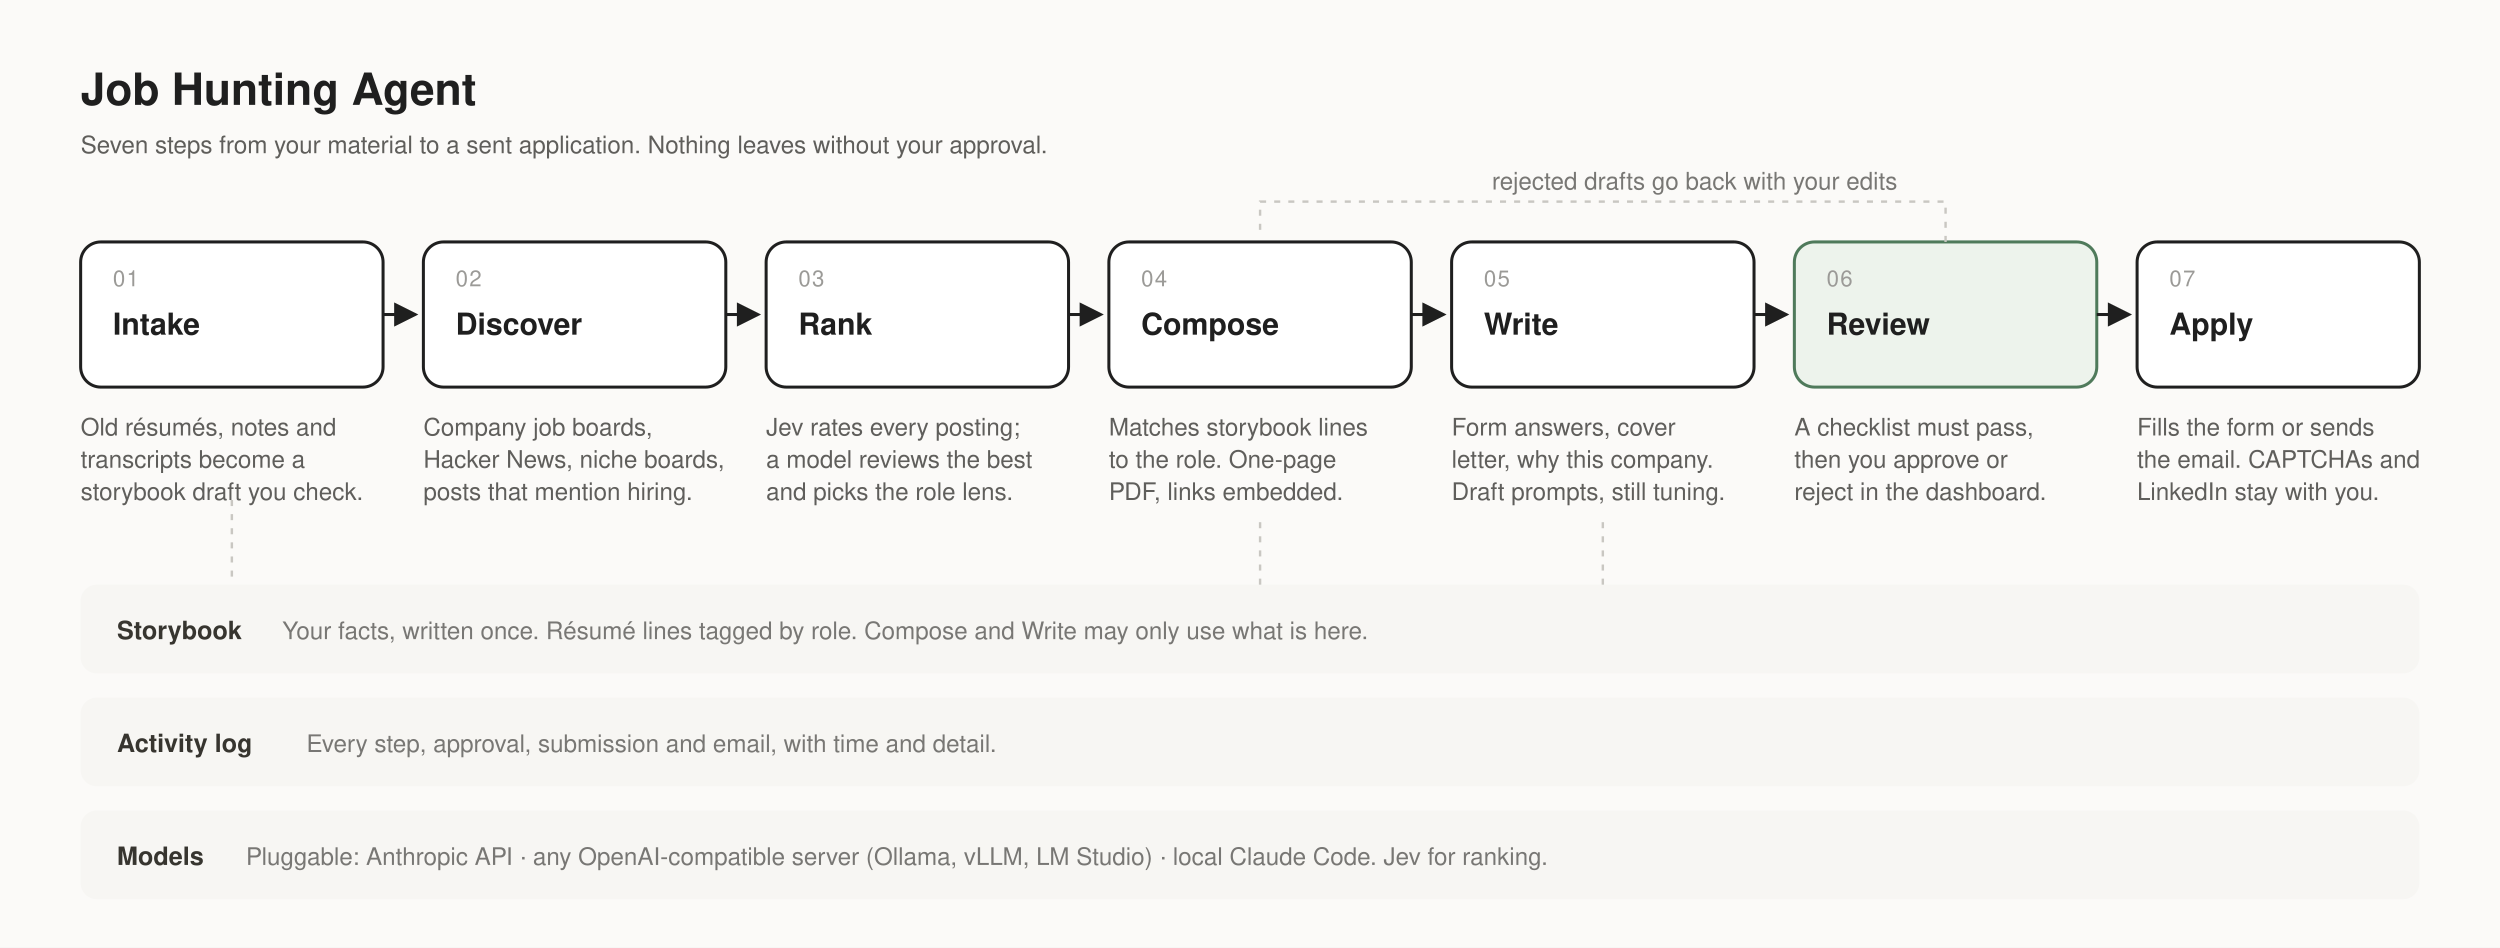
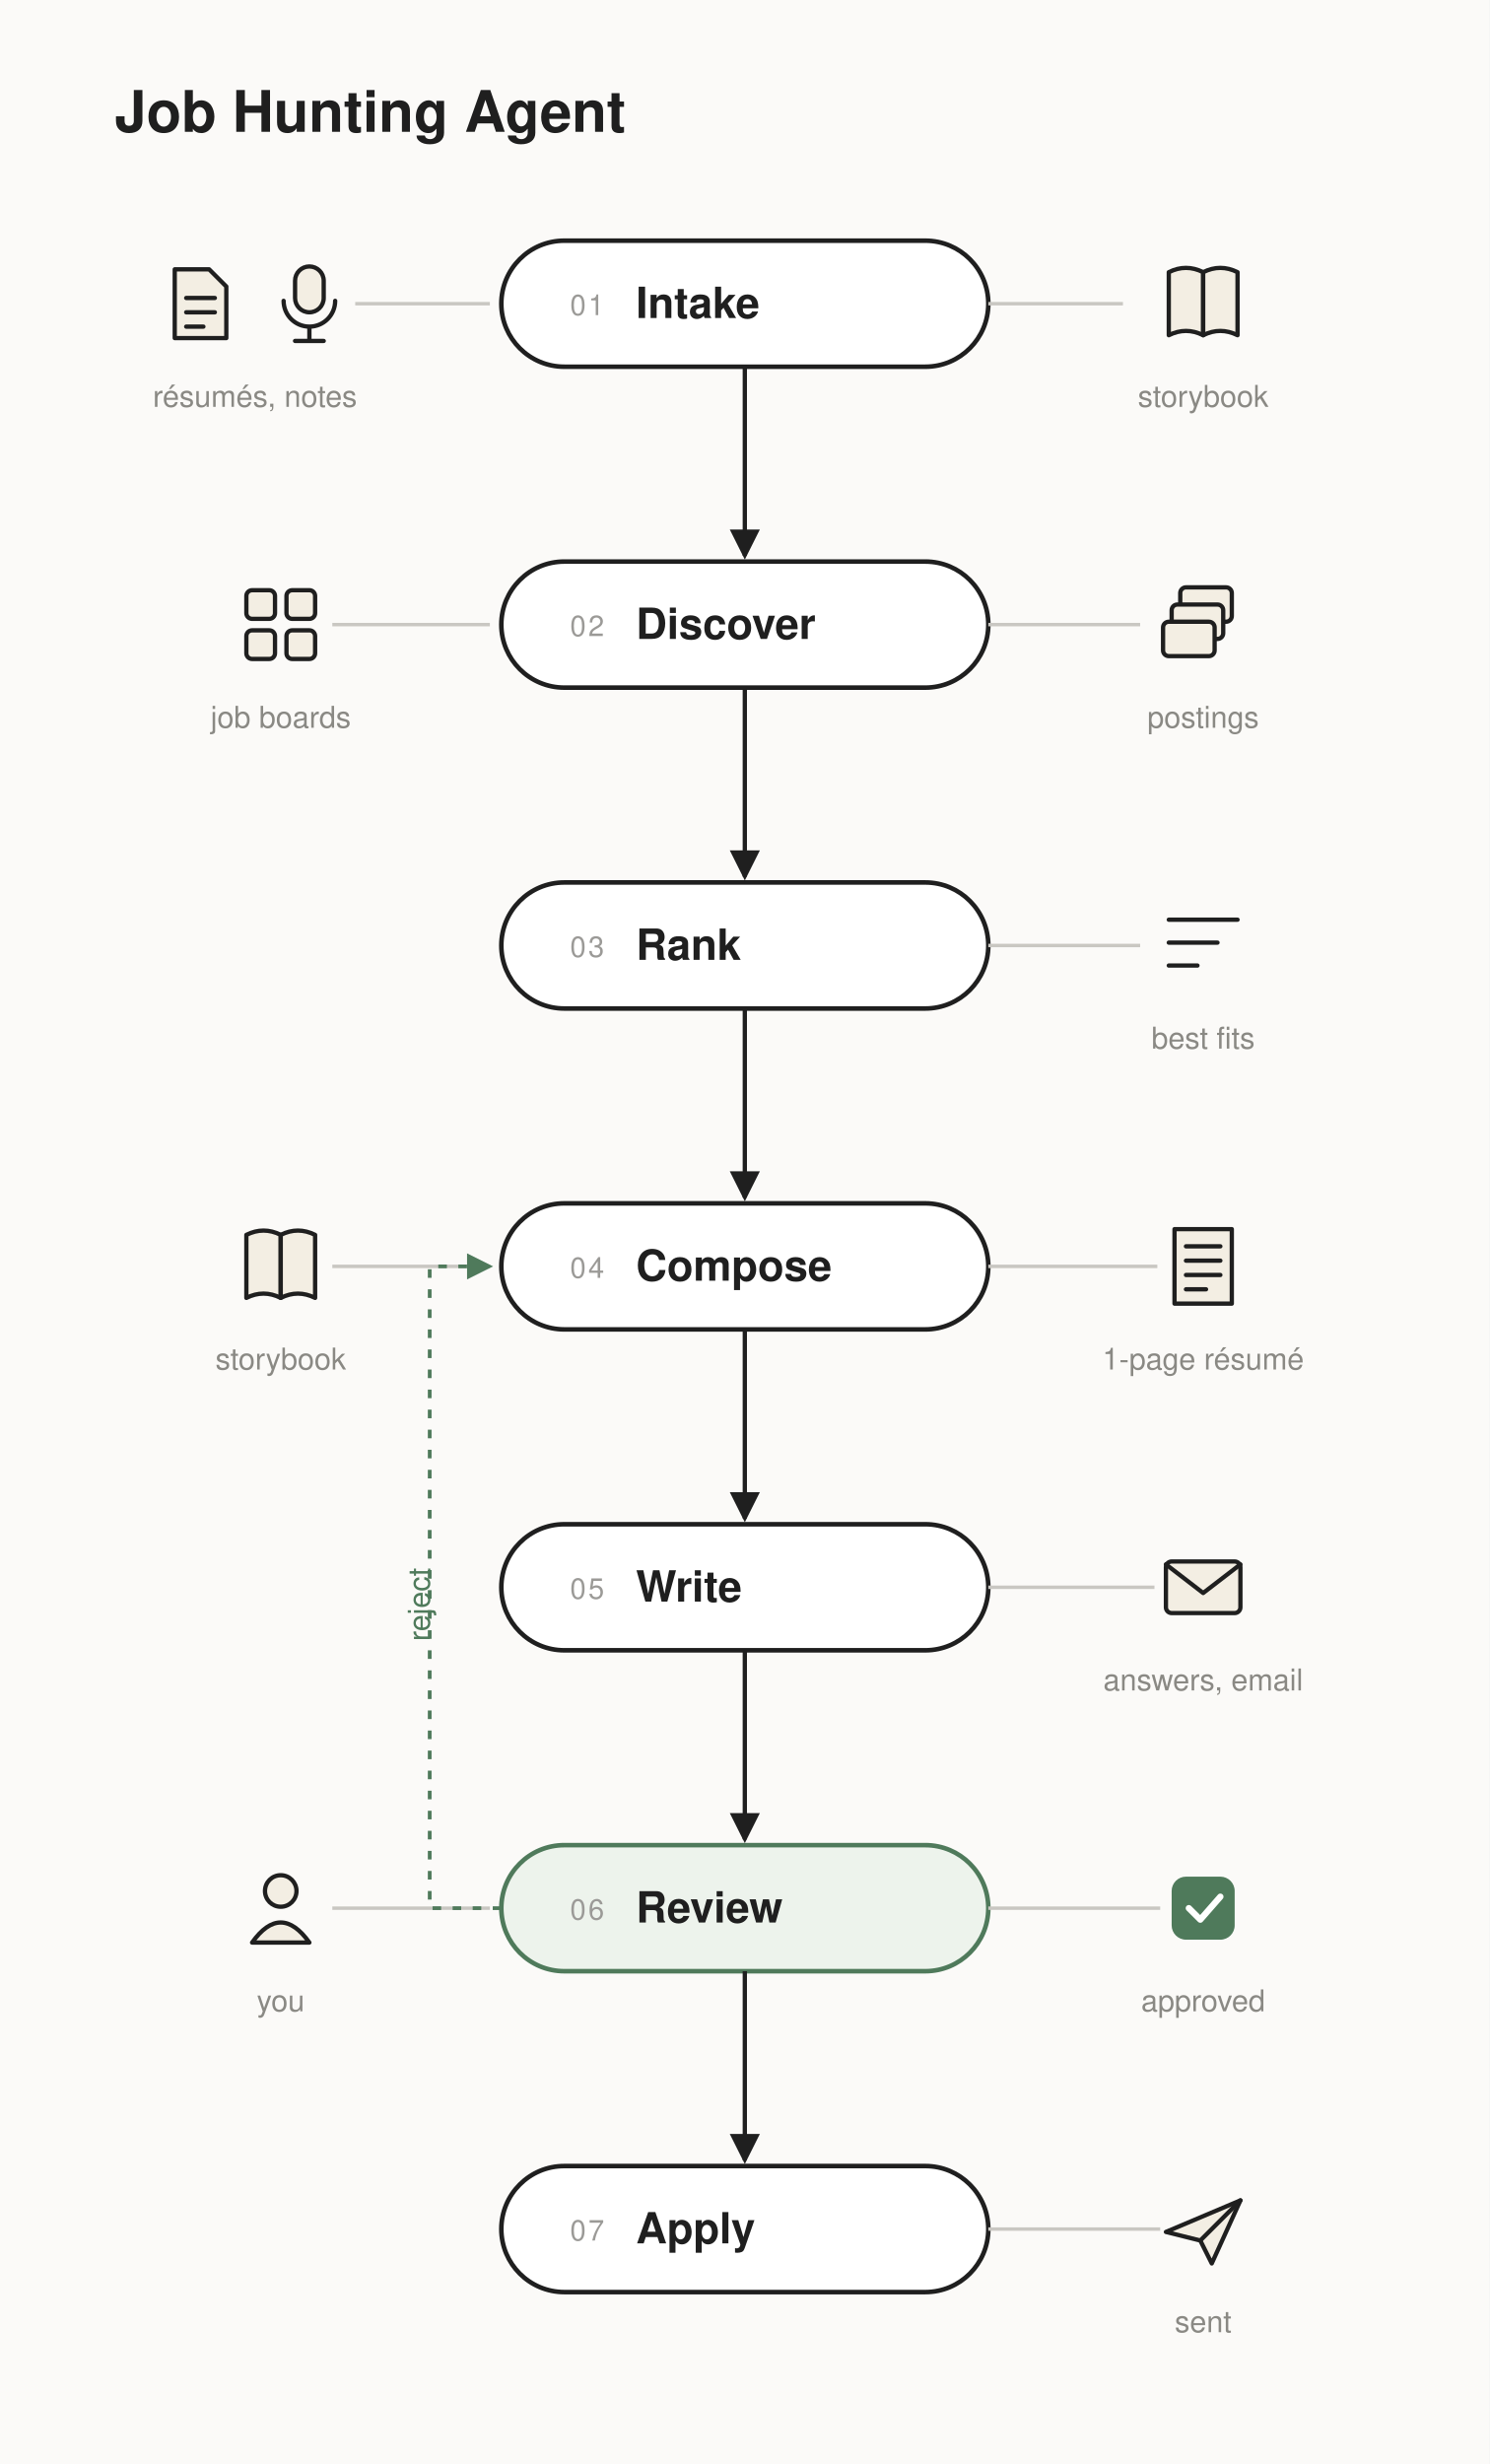
- <svg xmlns="http://www.w3.org/2000/svg" viewBox="0 0 1240 470" font-family="ui-sans-serif, -apple-system, 'Segoe UI', Helvetica, Arial, sans-serif">
+ <svg xmlns="http://www.w3.org/2000/svg" viewBox="0 0 520 860" font-family="ui-sans-serif, -apple-system, 'Segoe UI', Helvetica, Arial, sans-serif">
  <style>
-     .box { fill:#FFFFFF; stroke:#1F1F1F; stroke-width:1.5; }
-     .gate { fill:#EDF3EC; stroke:#4F7A5B; stroke-width:1.5; }
-     .n { font-size:11px; fill:#9B9A97; letter-spacing:.06em; }
-     .t { font-size:15px; font-weight:600; fill:#1F1F1F; }
-     .c { font-size:12px; fill:#5F5E5B; }
-     .line { stroke:#1F1F1F; stroke-width:1.5; fill:none; }
-     .soft { stroke:#C9C7C2; stroke-width:1.2; fill:none; stroke-dasharray:3 4; }
-     .band { fill:#F7F6F3; }
-     .bt { font-size:12.5px; font-weight:600; fill:#37352F; }
-     .bc { font-size:12px; fill:#787774; }
+     .node { fill:#FFFFFF; stroke:#1F1F1F; stroke-width:1.6; }
+     .gate { fill:#EDF3EC; stroke:#4F7A5B; stroke-width:1.6; }
+     .num { font-size:10px; fill:#9B9A97; letter-spacing:.08em; }
+     .name { font-size:15px; font-weight:600; fill:#1F1F1F; }
+     .lab { font-size:10.5px; fill:#8A8984; text-anchor:middle; }
+     .ic { fill:none; stroke:#1F1F1F; stroke-width:1.5; stroke-linejoin:round; stroke-linecap:round; }
+     .icf { fill:#F3EEE3; stroke:#1F1F1F; stroke-width:1.5; stroke-linejoin:round; }
+     .flow { stroke:#1F1F1F; stroke-width:1.5; fill:none; }
+     .tie { stroke:#C9C7C2; stroke-width:1.2; fill:none; }
+     .loop { stroke:#4F7A5B; stroke-width:1.3; fill:none; stroke-dasharray:3 4; }
  </style>
  <defs>
-     <marker id="a" viewBox="0 0 8 8" refX="7" refY="4" markerWidth="8" markerHeight="8" orient="auto">
+     <marker id="ar" viewBox="0 0 8 8" refX="7" refY="4" markerWidth="7" markerHeight="7" orient="auto">
      <path d="M0 0 L8 4 L0 8 z" fill="#1F1F1F" />
    </marker>
+     <marker id="arg" viewBox="0 0 8 8" refX="7" refY="4" markerWidth="7" markerHeight="7" orient="auto">
+       <path d="M0 0 L8 4 L0 8 z" fill="#4F7A5B" />
+     </marker>
+     <g id="doc">
+       <path class="icf" d="M-9 -12 h12 l6 6 v18 h-18 z" />
+       <path class="ic" d="M-5 -2 h10 M-5 3 h10 M-5 8 h6" />
+     </g>
+     <g id="mic">
+       <rect class="icf" x="-5" y="-13" width="10" height="16" rx="5" />
+       <path class="ic" d="M-9 -1 a9 9 0 0 0 18 0 M0 8 v5 M-5 13 h10" />
+     </g>
+     <g id="book">
+       <path class="icf" d="M-12 -11 q6 -3 12 0 v22 q-6 -3 -12 0 z" />
+       <path class="icf" d="M12 -11 q-6 -3 -12 0 v22 q6 -3 12 0 z" />
+     </g>
+     <g id="grid">
+       <rect class="icf" x="-12" y="-12" width="10" height="10" rx="2" />
+       <rect class="icf" x="2" y="-12" width="10" height="10" rx="2" />
+       <rect class="icf" x="-12" y="2" width="10" height="10" rx="2" />
+       <rect class="icf" x="2" y="2" width="10" height="10" rx="2" />
+     </g>
+     <g id="cards">
+       <rect class="icf" x="-8" y="-13" width="18" height="12" rx="2" />
+       <rect class="icf" x="-11" y="-7" width="18" height="12" rx="2" />
+       <rect class="icf" x="-14" y="-1" width="18" height="12" rx="2" />
+     </g>
+     <g id="bars">
+       <path class="ic" d="M-12 -9 h24 M-12 -1 h17 M-12 7 h10" />
+     </g>
+     <g id="page">
+       <path class="icf" d="M-10 -13 h20 v26 h-20 z" />
+       <path class="ic" d="M-6 -7 h12 M-6 -2 h12 M-6 3 h12 M-6 8 h7" />
+     </g>
+     <g id="mail">
+       <rect class="icf" x="-13" y="-9" width="26" height="18" rx="2" />
+       <path class="ic" d="M-13 -8 l13 10 l13 -10" />
+     </g>
+     <g id="check">
+       <rect x="-11" y="-11" width="22" height="22" rx="5" fill="#4F7A5B" />
+       <path d="M-5 0 l4 4 l7 -8" fill="none" stroke="#fff" stroke-width="2.2" stroke-linecap="round" stroke-linejoin="round" />
+     </g>
+     <g id="plane">
+       <path class="icf" d="M-13 1 L13 -10 L3 12 L-1 4 Z" />
+       <path class="ic" d="M-1 4 L13 -10" />
+     </g>
+     <g id="person">
+       <circle class="icf" cx="0" cy="-6" r="5.5" />
+       <path class="icf" d="M-10 12 q10 -14 20 0 z" />
+     </g>
  </defs>
-   <rect width="1240" height="470" fill="#FBFAF8" />
-   <text x="40" y="52" font-size="22" font-weight="700" fill="#1F1F1F">Job Hunting Agent</text>
-   <text x="40" y="76" class="c">Seven steps from your material to a sent application. Nothing leaves without your approval.</text>
-   <g>
-     <rect class="box" x="40" y="120" width="150" height="72" rx="10" />
-     <text class="n" x="56" y="142">01</text>
-     <text class="t" x="56" y="166">Intake</text>
-     <text class="c" x="40" y="216">Old résumés, notes and</text>
-     <text class="c" x="40" y="232">transcripts become a</text>
-     <text class="c" x="40" y="248">storybook draft you check.</text>
+   <rect width="520" height="860" fill="#FBFAF8" />
+   <text x="40" y="46" font-size="20" font-weight="700" fill="#1F1F1F">Job Hunting Agent</text>
+   <g transform="translate(0,84)">
+     <use href="#doc" x="70" y="22" />
+     <use href="#mic" x="108" y="22" />
+     <text class="lab" x="89" y="58">résumés, notes</text>
+     <path class="tie" d="M124 22 H171" />
+     <rect class="node" x="175" y="0" width="170" height="44" rx="22" />
+     <text class="num" x="199" y="26">01</text>
+     <text class="name" x="222" y="27">Intake</text>
+     <path class="tie" d="M345 22 H392" />
+     <use href="#book" x="420" y="22" />
+     <text class="lab" x="420" y="58">storybook</text>
  </g>
-   <g>
-     <rect class="box" x="210" y="120" width="150" height="72" rx="10" />
-     <text class="n" x="226" y="142">02</text>
-     <text class="t" x="226" y="166">Discover</text>
-     <text class="c" x="210" y="216">Company job boards,</text>
-     <text class="c" x="210" y="232">Hacker News, niche boards,</text>
-     <text class="c" x="210" y="248">posts that mention hiring.</text>
+   <path class="flow" d="M260 128 V194" marker-end="url(#ar)" />
+   <g transform="translate(0,196)">
+     <use href="#grid" x="98" y="22" />
+     <text class="lab" x="98" y="58">job boards</text>
+     <path class="tie" d="M116 22 H171" />
+     <rect class="node" x="175" y="0" width="170" height="44" rx="22" />
+     <text class="num" x="199" y="26">02</text>
+     <text class="name" x="222" y="27">Discover</text>
+     <path class="tie" d="M345 22 H398" />
+     <use href="#cards" x="420" y="22" />
+     <text class="lab" x="420" y="58">postings</text>
  </g>
-   <g>
-     <rect class="box" x="380" y="120" width="150" height="72" rx="10" />
-     <text class="n" x="396" y="142">03</text>
-     <text class="t" x="396" y="166">Rank</text>
-     <text class="c" x="380" y="216">Jev rates every posting;</text>
-     <text class="c" x="380" y="232">a model reviews the best</text>
-     <text class="c" x="380" y="248">and picks the role lens.</text>
+   <path class="flow" d="M260 240 V306" marker-end="url(#ar)" />
+   <g transform="translate(0,308)">
+     <rect class="node" x="175" y="0" width="170" height="44" rx="22" />
+     <text class="num" x="199" y="26">03</text>
+     <text class="name" x="222" y="27">Rank</text>
+     <path class="tie" d="M345 22 H398" />
+     <use href="#bars" x="420" y="22" />
+     <text class="lab" x="420" y="58">best fits</text>
  </g>
-   <g>
-     <rect class="box" x="550" y="120" width="150" height="72" rx="10" />
-     <text class="n" x="566" y="142">04</text>
-     <text class="t" x="566" y="166">Compose</text>
-     <text class="c" x="550" y="216">Matches storybook lines</text>
-     <text class="c" x="550" y="232">to the role. One-page</text>
-     <text class="c" x="550" y="248">PDF, links embedded.</text>
+   <path class="flow" d="M260 352 V418" marker-end="url(#ar)" />
+   <g transform="translate(0,420)">
+     <use href="#book" x="98" y="22" />
+     <text class="lab" x="98" y="58">storybook</text>
+     <path class="tie" d="M116 22 H171" />
+     <rect class="node" x="175" y="0" width="170" height="44" rx="22" />
+     <text class="num" x="199" y="26">04</text>
+     <text class="name" x="222" y="27">Compose</text>
+     <path class="tie" d="M345 22 H404" />
+     <use href="#page" x="420" y="22" />
+     <text class="lab" x="420" y="58">1-page résumé</text>
  </g>
-   <g>
-     <rect class="box" x="720" y="120" width="150" height="72" rx="10" />
-     <text class="n" x="736" y="142">05</text>
-     <text class="t" x="736" y="166">Write</text>
-     <text class="c" x="720" y="216">Form answers, cover</text>
-     <text class="c" x="720" y="232">letter, why this company.</text>
-     <text class="c" x="720" y="248">Draft prompts, still tuning.</text>
+   <path class="flow" d="M260 464 V530" marker-end="url(#ar)" />
+   <g transform="translate(0,532)">
+     <rect class="node" x="175" y="0" width="170" height="44" rx="22" />
+     <text class="num" x="199" y="26">05</text>
+     <text class="name" x="222" y="27">Write</text>
+     <path class="tie" d="M345 22 H403" />
+     <use href="#mail" x="420" y="22" />
+     <text class="lab" x="420" y="58">answers, email</text>
  </g>
-   <g>
-     <rect class="gate" x="890" y="120" width="150" height="72" rx="10" />
-     <text class="n" x="906" y="142">06</text>
-     <text class="t" x="906" y="166">Review</text>
-     <text class="c" x="890" y="216">A checklist must pass,</text>
-     <text class="c" x="890" y="232">then you approve or</text>
-     <text class="c" x="890" y="248">reject in the dashboard.</text>
+   <path class="flow" d="M260 576 V642" marker-end="url(#ar)" />
+   <g transform="translate(0,644)">
+     <use href="#person" x="98" y="22" />
+     <text class="lab" x="98" y="58">you</text>
+     <path class="tie" d="M116 22 H171" />
+     <rect class="gate" x="175" y="0" width="170" height="44" rx="22" />
+     <text class="num" x="199" y="26">06</text>
+     <text class="name" x="222" y="27">Review</text>
+     <path class="tie" d="M345 22 H405" />
+     <use href="#check" x="420" y="22" />
+     <text class="lab" x="420" y="58">approved</text>
  </g>
-   <g>
-     <rect class="box" x="1060" y="120" width="140" height="72" rx="10" />
-     <text class="n" x="1076" y="142">07</text>
-     <text class="t" x="1076" y="166">Apply</text>
-     <text class="c" x="1060" y="216">Fills the form or sends</text>
-     <text class="c" x="1060" y="232">the email. CAPTCHAs and</text>
-     <text class="c" x="1060" y="248">LinkedIn stay with you.</text>
+   <path class="loop" d="M175 666 H150 V442 H171" marker-end="url(#arg)" />
+   <text class="lab" x="150" y="560" transform="rotate(-90 150 560)" style="fill:#4F7A5B">reject</text>
+   <path class="flow" d="M260 688 V754" marker-end="url(#ar)" />
+   <g transform="translate(0,756)">
+     <rect class="node" x="175" y="0" width="170" height="44" rx="22" />
+     <text class="num" x="199" y="26">07</text>
+     <text class="name" x="222" y="27">Apply</text>
+     <path class="tie" d="M345 22 H405" />
+     <use href="#plane" x="420" y="22" />
+     <text class="lab" x="420" y="58">sent</text>
  </g>
-   <path class="line" d="M190 156 H206" marker-end="url(#a)" />
-   <path class="line" d="M360 156 H376" marker-end="url(#a)" />
-   <path class="line" d="M530 156 H546" marker-end="url(#a)" />
-   <path class="line" d="M700 156 H716" marker-end="url(#a)" />
-   <path class="line" d="M870 156 H886" marker-end="url(#a)" />
-   <path class="line" d="M1040 156 H1056" marker-end="url(#a)" />
-   <path class="soft" d="M965 120 V100 H625 V116" />
-   <text class="bc" x="740" y="94">rejected drafts go back with your edits</text>
-   <rect class="band" x="40" y="290" width="1160" height="44" rx="8" />
-   <text class="bt" x="58" y="317">Storybook</text>
-   <text class="bc" x="140" y="317">Your facts, written once. Résumé lines tagged by role. Compose and Write may only use what is here.</text>
-   <path class="soft" d="M115 248 V286" />
-   <path class="soft" d="M625 290 V256" />
-   <path class="soft" d="M795 290 V256" />
-   <rect class="band" x="40" y="346" width="1160" height="44" rx="8" />
-   <text class="bt" x="58" y="373">Activity log</text>
-   <text class="bc" x="152" y="373">Every step, approval, submission and email, with time and detail.</text>
-   <rect class="band" x="40" y="402" width="1160" height="44" rx="8" />
-   <text class="bt" x="58" y="429">Models</text>
-   <text class="bc" x="122" y="429">Pluggable: Anthropic API · any OpenAI-compatible server (Ollama, vLLM, LM Studio) · local Claude Code. Jev for ranking.</text>
</svg>
